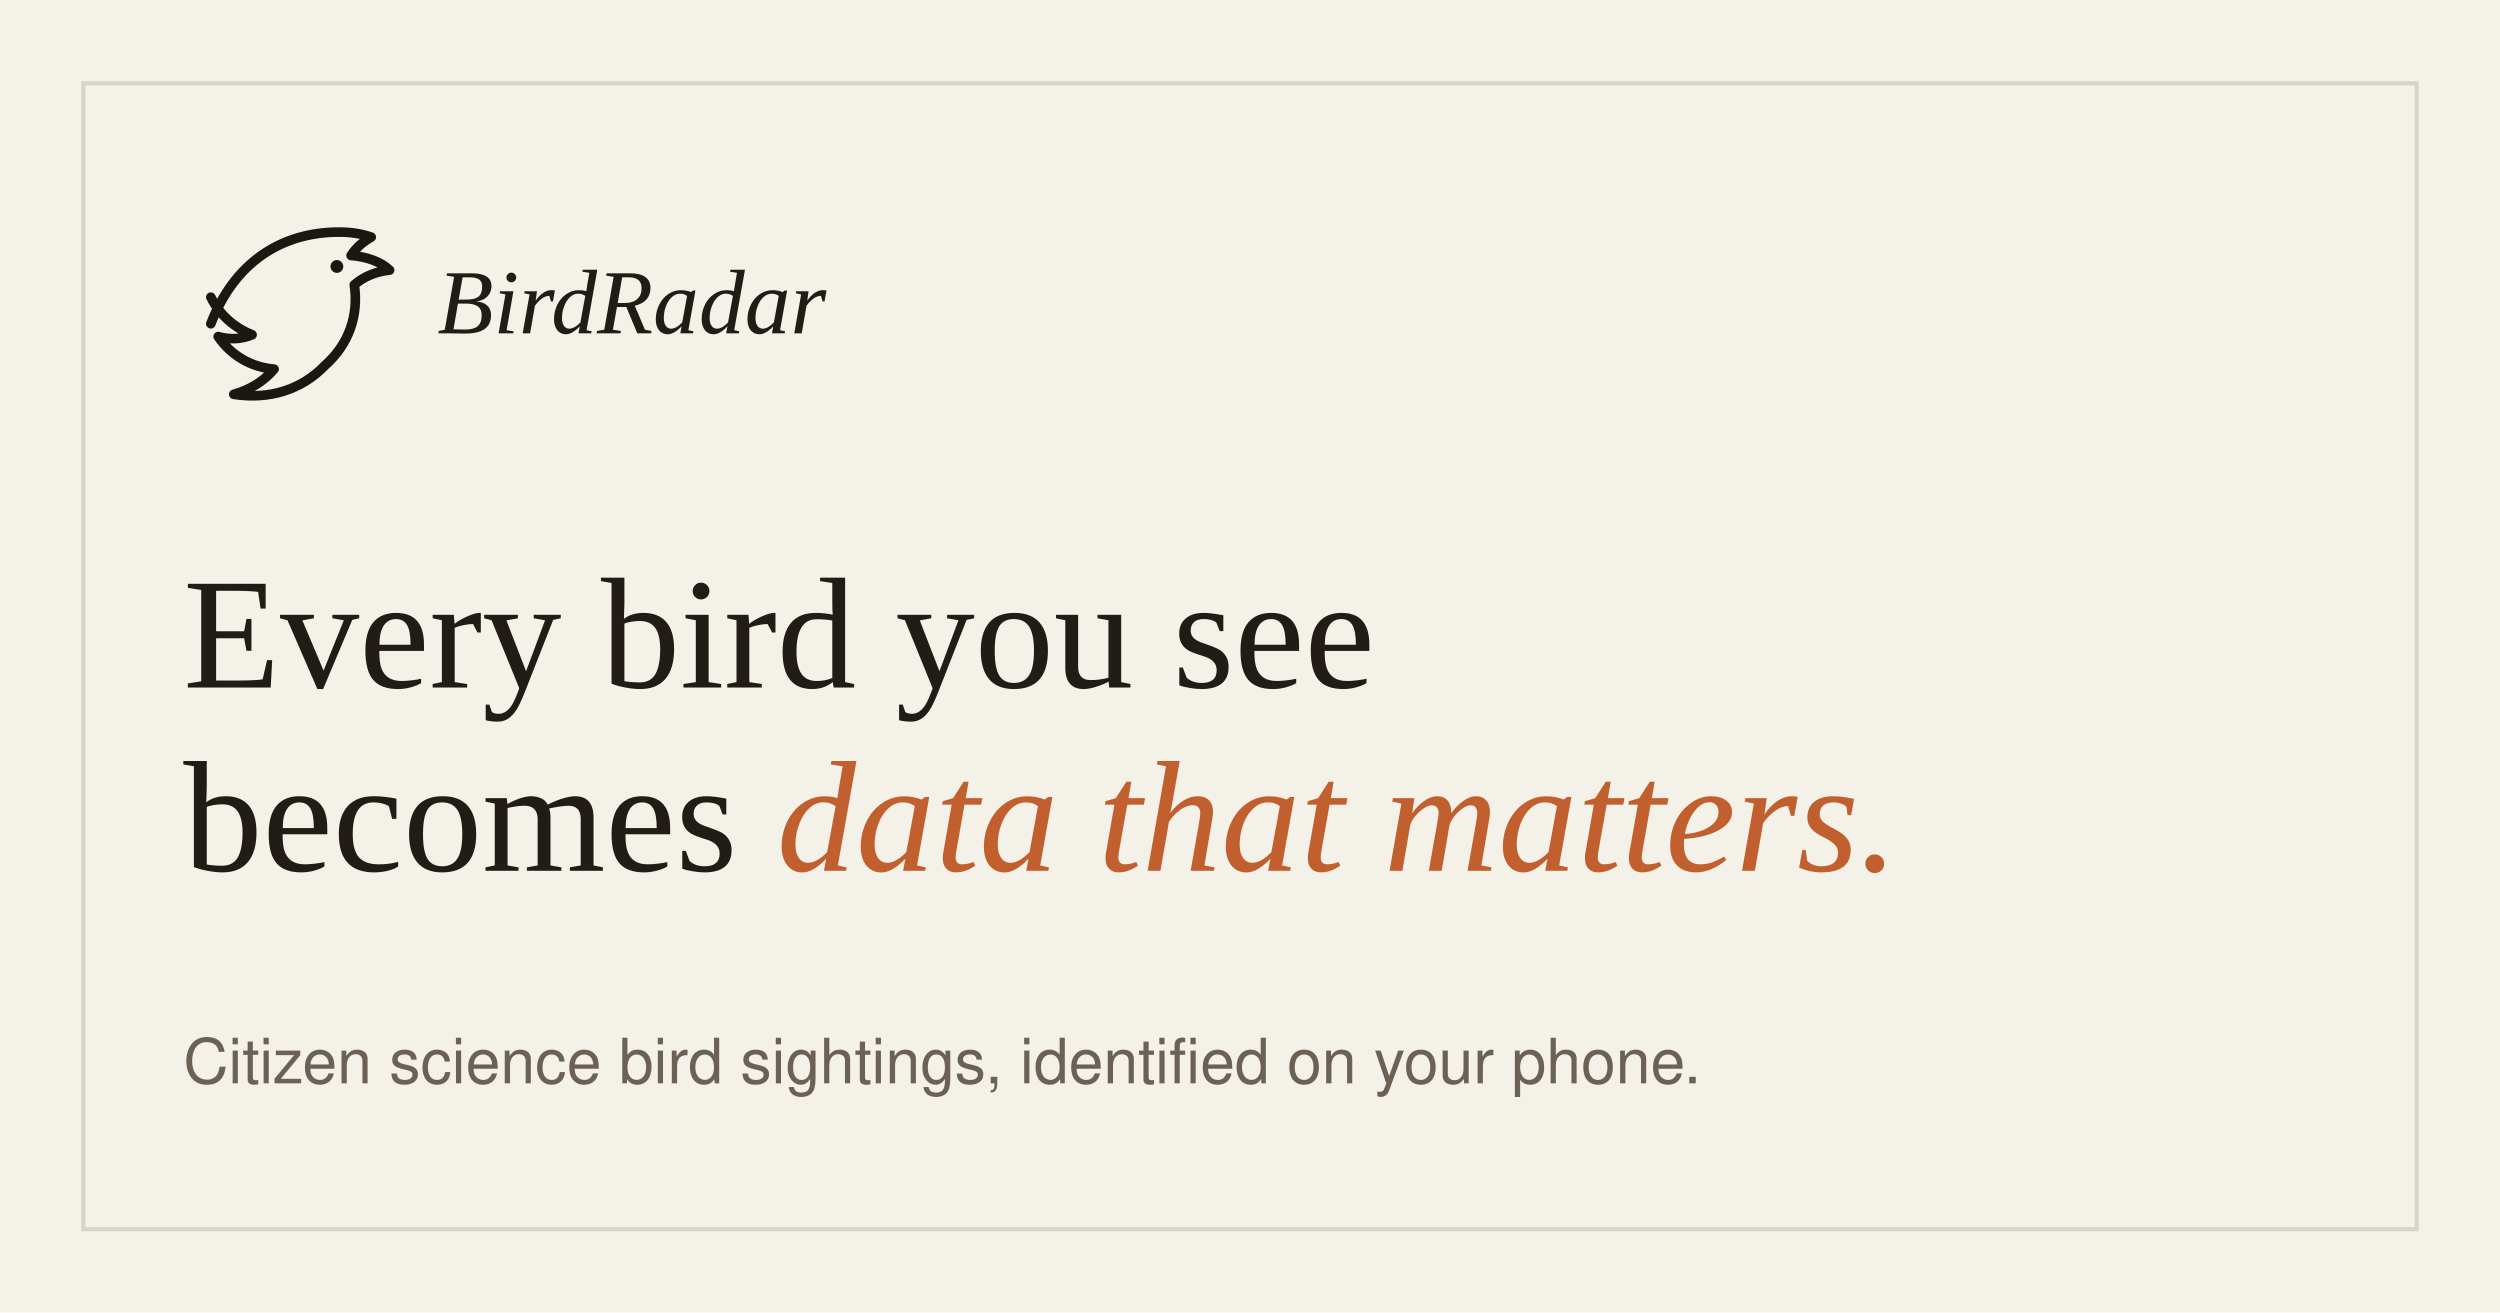
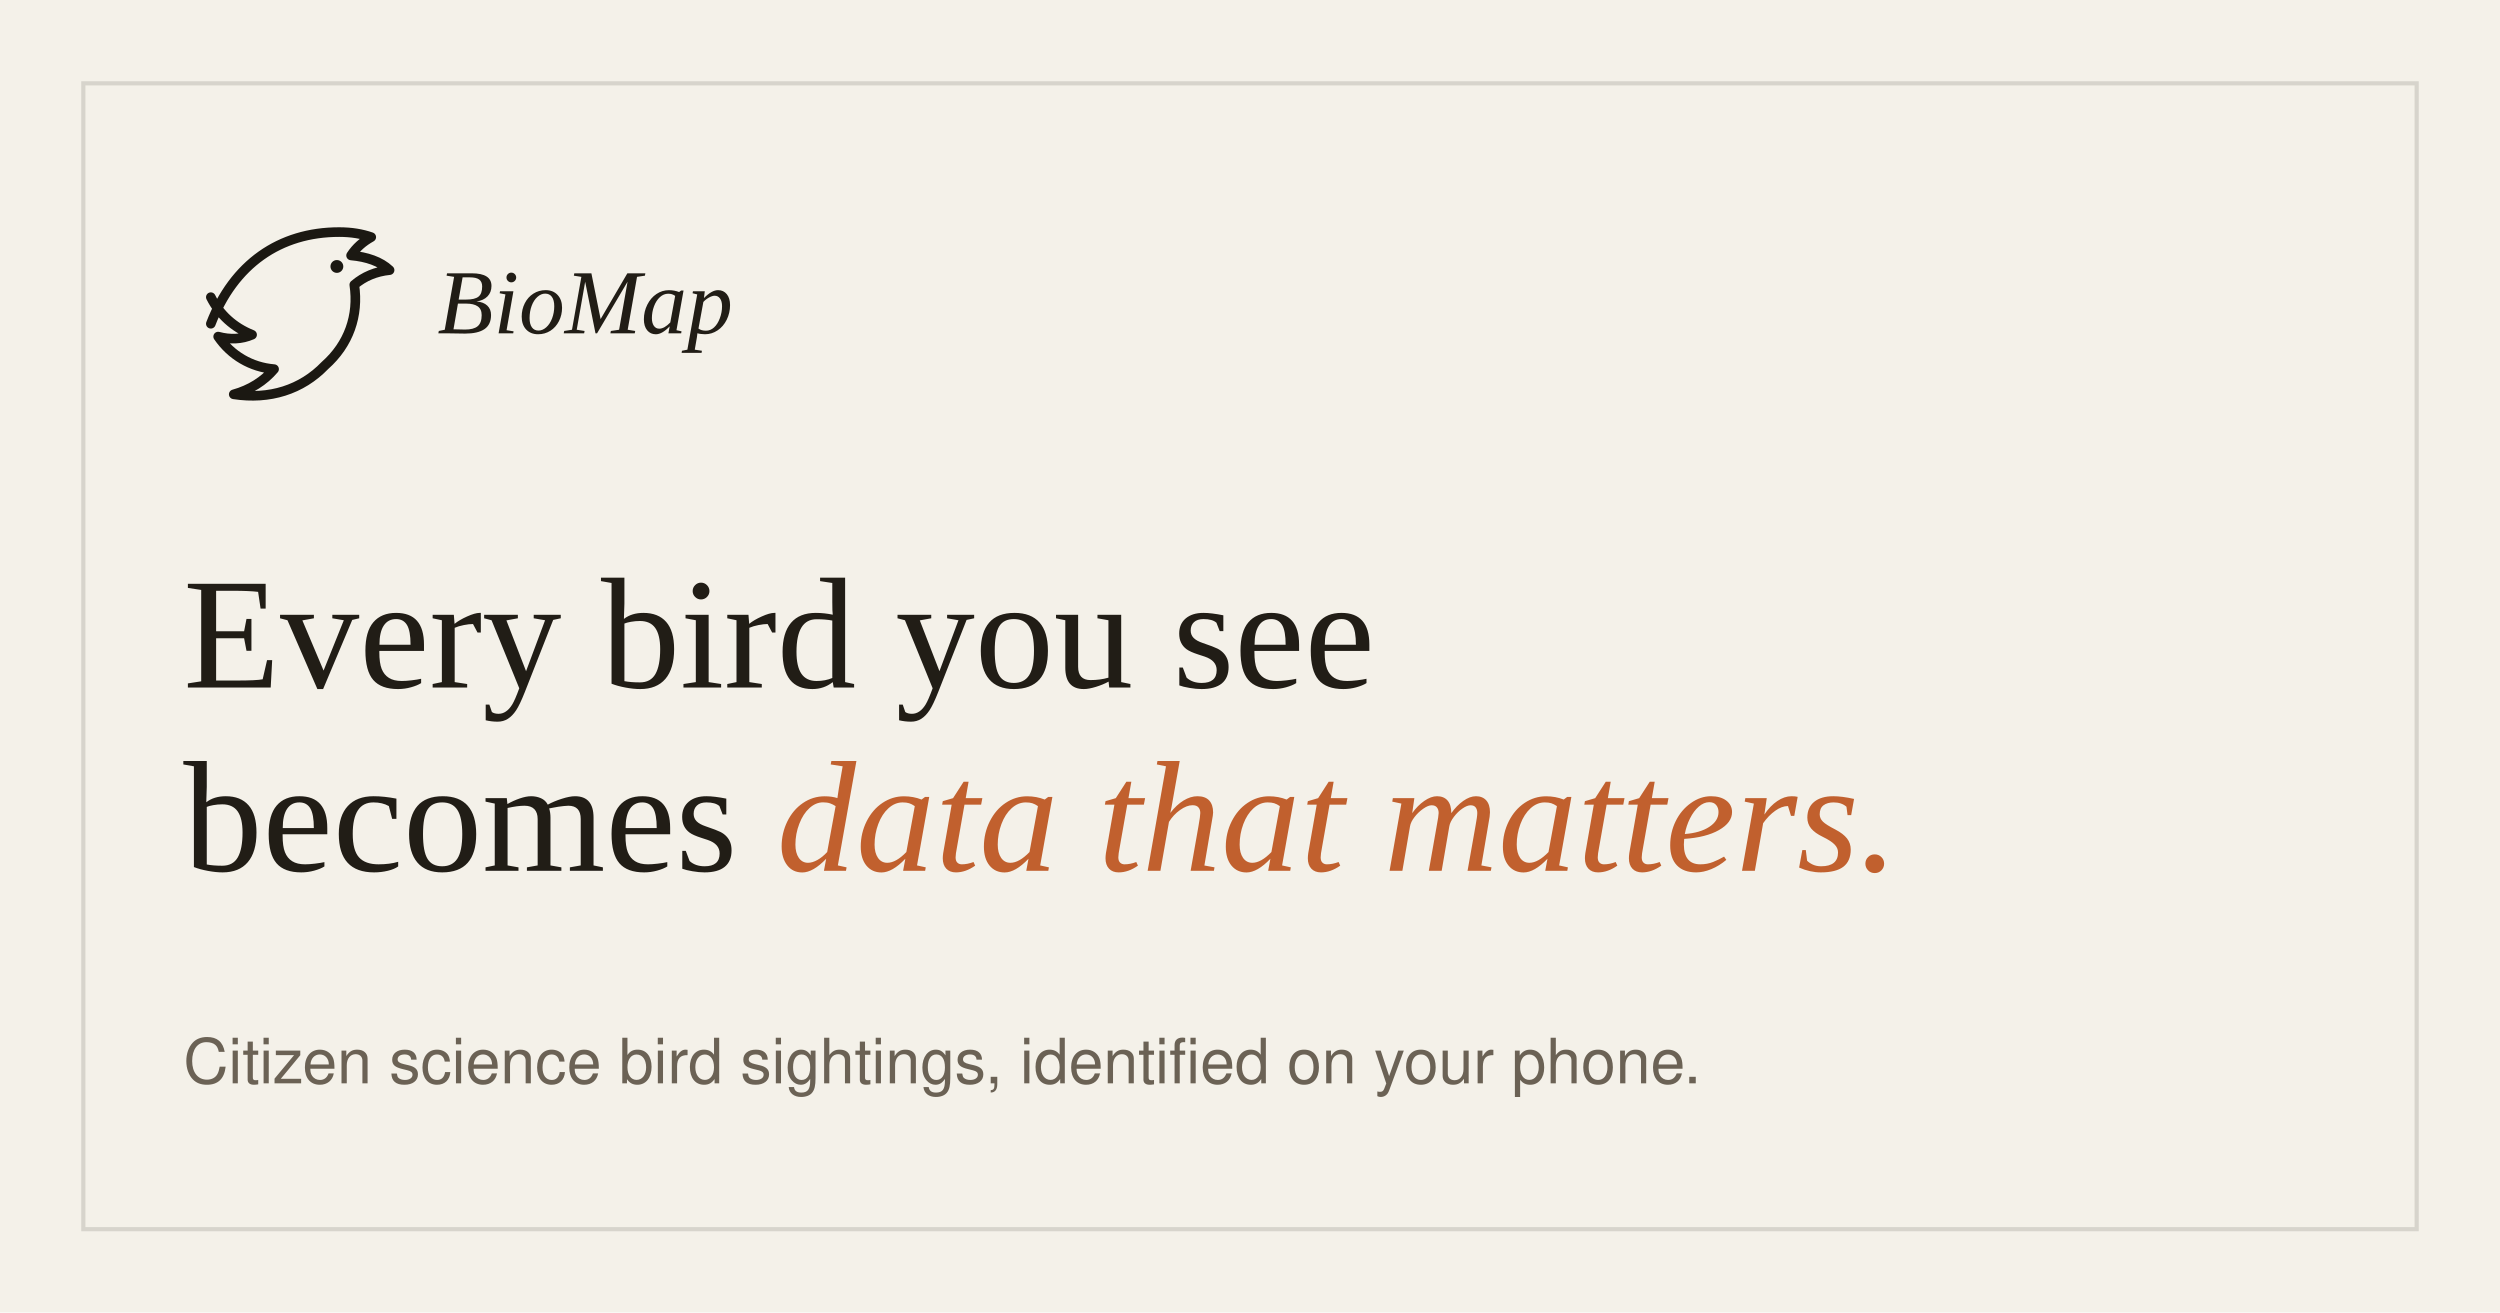
<svg xmlns="http://www.w3.org/2000/svg" width="1200" height="630" viewBox="0 0 1200 630">
  <rect width="1200" height="630" fill="#F4F1E9" />
  <rect x="40" y="40" width="1120" height="550" fill="none" stroke="#211D16" stroke-opacity="0.14" stroke-width="2" />
  <g transform="translate(88 96) scale(2.2)" fill="none" stroke="#1B1812" stroke-width="2.1" stroke-linecap="round" stroke-linejoin="round">
    <path d="M6 27C11 14 21 7 34 7c2.7 0 5 .4 7 1.1-1.8 1-3.3 2.3-4.4 4C40 12.4 43 13.4 45 15.3c-3 .3-5.6 1.4-7.7 3.2 1 6.7-1.2 13-6.4 17.6C25.8 41.4 18.8 43.6 11 42.4c3.6-1 6.6-2.9 8.8-5.5-5-.4-9.4-3-12.2-7.1 2.6.7 5.1.6 7.4-.4C11 27.8 7.9 25 6 21.2" />
    <circle cx="33.5" cy="14.5" r="1.4" fill="#1B1812" stroke="none" />
  </g>
-   <text x="210" y="160" font-family="Georgia, 'Times New Roman', serif" font-style="italic" font-size="44" fill="#211D16">BirdRadar</text>
+   <text x="210" y="160" font-family="Georgia, 'Times New Roman', serif" font-style="italic" font-size="44" fill="#211D16">BioMap</text>
  <text x="88" y="330" font-family="Georgia, 'Times New Roman', serif" font-size="76" fill="#211D16">Every bird you see</text>
  <text x="88" y="418" font-family="Georgia, 'Times New Roman', serif" font-size="76" fill="#211D16">becomes <tspan font-style="italic" fill="#C1602E">data that matters.</tspan>
  </text>
  <text x="88" y="520" font-family="Helvetica, Arial, sans-serif" font-size="30" fill="#6B6255">Citizen science bird sightings, identified on your phone.</text>
</svg>
